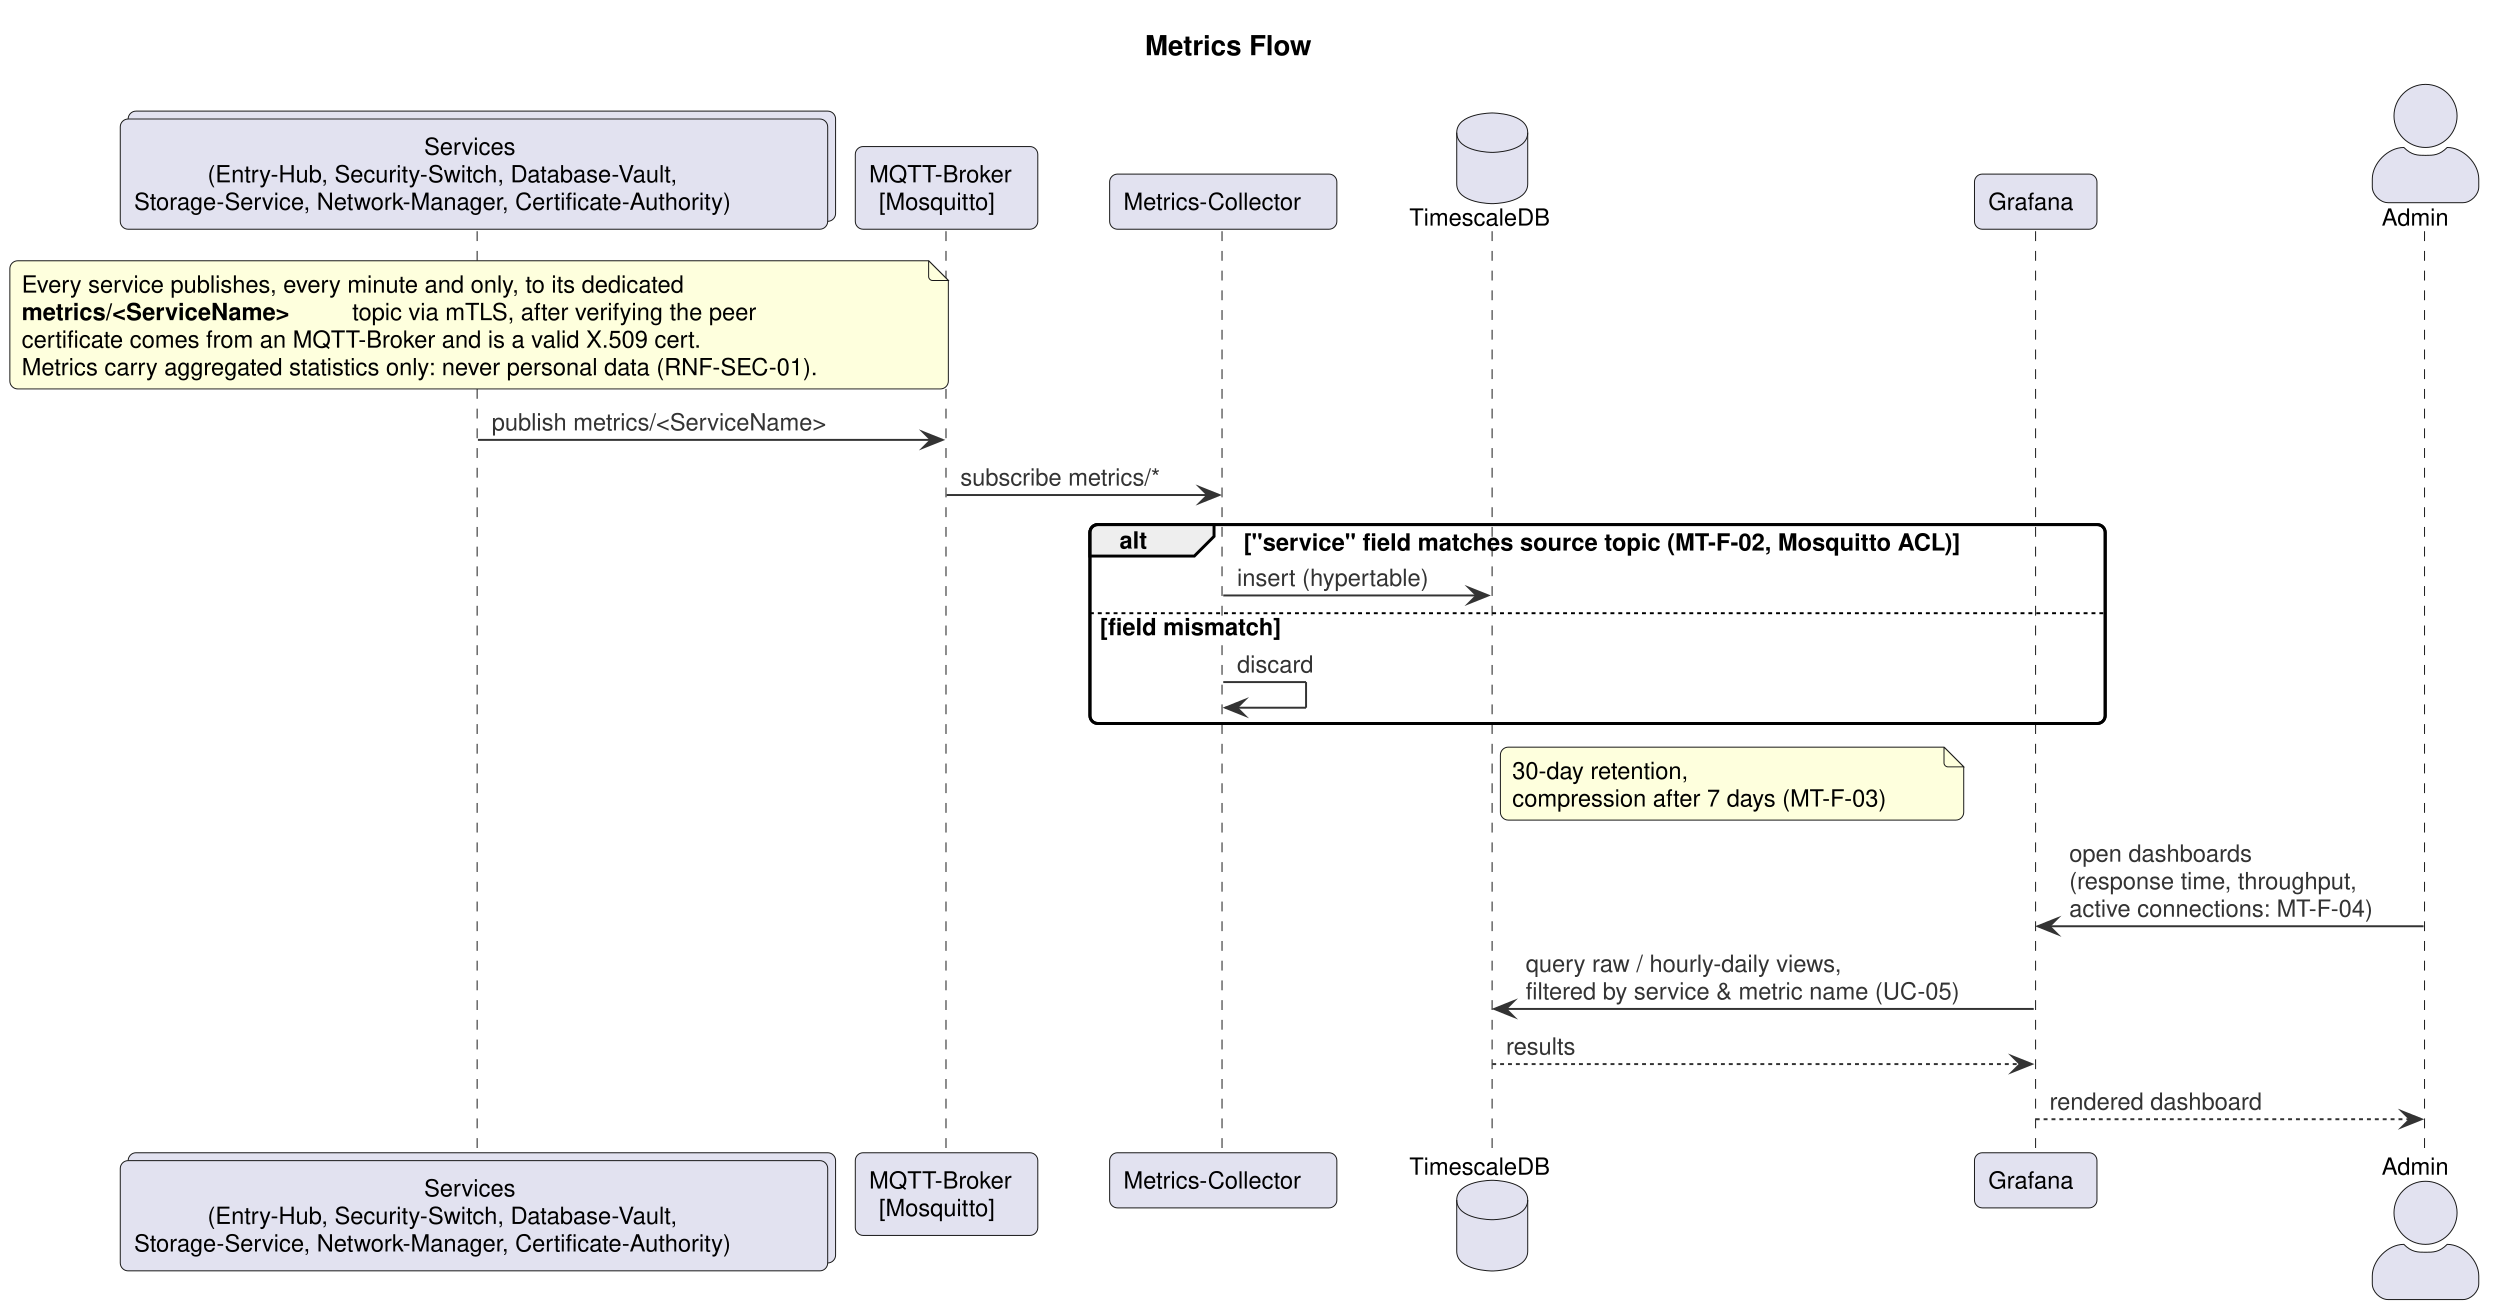
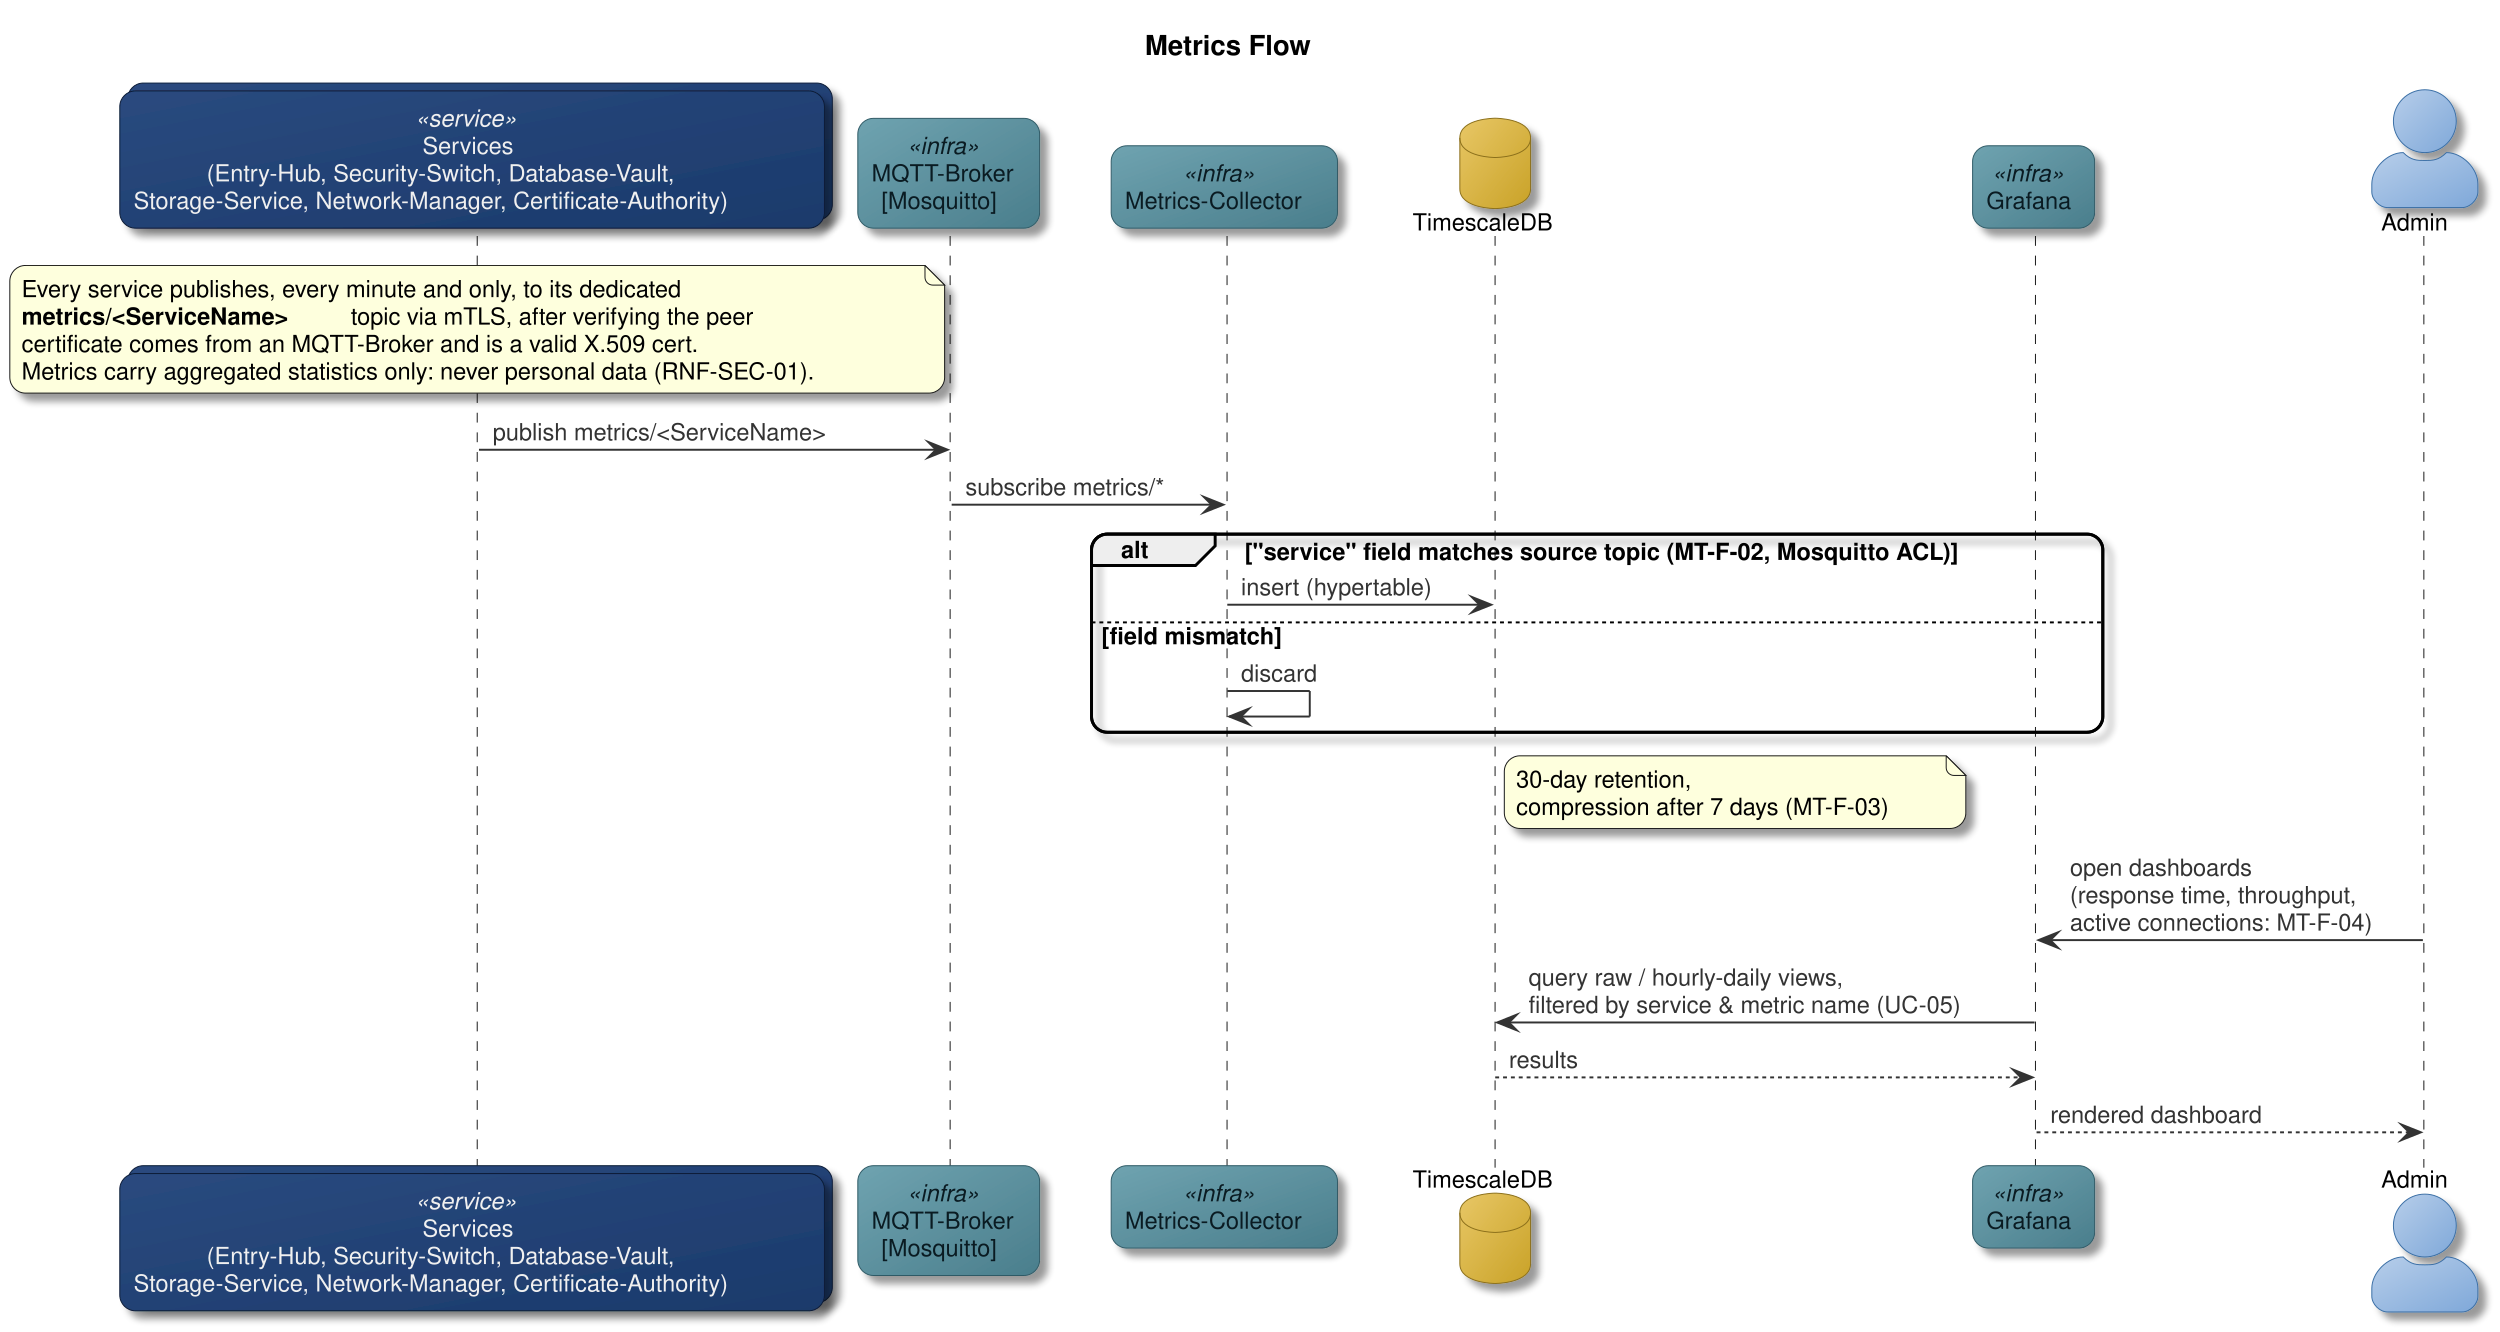
- <svg xmlns="http://www.w3.org/2000/svg" contentStyleType="text/css" data-diagram-type="SEQUENCE" height="666px" preserveAspectRatio="none" style="width:1268px;height:666px;background:#FFFFFF;" version="1.1" viewBox="0 0 1268 666" width="1268px" zoomAndPan="magnify">
-   <defs />
+ <svg xmlns="http://www.w3.org/2000/svg" contentStyleType="text/css" data-diagram-type="SEQUENCE" height="678px" preserveAspectRatio="none" style="width:1273px;height:678px;background:#FFFFFF;" version="1.1" viewBox="0 0 1273 678" width="1273px" zoomAndPan="magnify">
+   <defs>
+     <filter height="300%" id="f1ag8la3mo1cg1" width="300%" x="-1" y="-1">
+       <feGaussianBlur result="blurOut" stdDeviation="2" />
+       <feColorMatrix in="blurOut" result="blurOut2" type="matrix" values="0 0 0 0 0 0 0 0 0 0 0 0 0 0 0 0 0 0 .4 0" />
+       <feOffset dx="4" dy="4" in="blurOut2" result="blurOut3" />
+       <feBlend in="SourceGraphic" in2="blurOut3" mode="normal" />
+     </filter>
+     <linearGradient id="g1ag8la3mo1cg10" x1="0%" x2="100%" y1="0%" y2="100%">
+       <stop offset="0%" stop-color="#2A4A7F" />
+       <stop offset="100%" stop-color="#1B3A6B" />
+     </linearGradient>
+     <linearGradient id="g1ag8la3mo1cg11" x1="0%" x2="100%" y1="0%" y2="100%">
+       <stop offset="0%" stop-color="#6FA3B0" />
+       <stop offset="100%" stop-color="#4A7E8C" />
+     </linearGradient>
+     <linearGradient id="g1ag8la3mo1cg12" x1="0%" x2="100%" y1="0%" y2="100%">
+       <stop offset="0%" stop-color="#E8C766" />
+       <stop offset="100%" stop-color="#C9A227" />
+     </linearGradient>
+     <linearGradient id="g1ag8la3mo1cg13" x1="0%" x2="100%" y1="0%" y2="100%">
+       <stop offset="0%" stop-color="#B7CEEA" />
+       <stop offset="100%" stop-color="#7FA8D9" />
+     </linearGradient>
+   </defs>
  <g>
    <g class="title" data-source-line="3">
-       <text fill="#000000" font-family="'Helvetica'" font-size="14" font-weight="700" lengthAdjust="spacing" textLength="100.242" x="580.743" y="27.995">Metrics Flow</text>
+       <text fill="#000000" font-family="'Helvetica'" font-size="14" font-weight="700" lengthAdjust="spacing" textLength="100.242" x="582.993" y="27.995">Metrics Flow</text>
    </g>
-     <rect fill="none" height="100.875" rx="4" ry="4" style="stroke:#000000;stroke-width:1.5;" width="514.941" x="552.812" y="266.078" />
+     <rect fill="none" filter="url(#f1ag8la3mo1cg1)" height="100.875" rx="8" ry="8" style="stroke:#000000;stroke-width:1.5;" width="514.941" x="555.812" y="271.984" />
    <g class="participant-lifeline" data-entity-uid="part1" data-qualified-name="Services" data-source-line="5" id="part1-lifeline">
      <g>
-         <rect fill="#000000" fill-opacity="0" height="468.406" width="8" x="238.403" y="117.266" />
-         <line style="stroke:#181818;stroke-width:0.5;stroke-dasharray:5,5;" x1="242" x2="242" y1="117.266" y2="585.672" />
+         <rect fill="#000000" fill-opacity="0" height="474.406" width="8" x="239.903" y="120.172" />
+         <line style="stroke:#181818;stroke-width:0.5;stroke-dasharray:5,5;" x1="243" x2="243" y1="120.172" y2="594.578" />
      </g>
    </g>
    <g class="participant-lifeline" data-entity-uid="part2" data-qualified-name="Broker" data-source-line="6" id="part2-lifeline">
      <g>
-         <rect fill="#000000" fill-opacity="0" height="468.406" width="8" x="476.088" y="117.266" />
-         <line style="stroke:#181818;stroke-width:0.5;stroke-dasharray:5,5;" x1="479.807" x2="479.807" y1="117.266" y2="585.672" />
+         <rect fill="#000000" fill-opacity="0" height="474.406" width="8" x="480.588" y="120.172" />
+         <line style="stroke:#181818;stroke-width:0.5;stroke-dasharray:5,5;" x1="483.807" x2="483.807" y1="120.172" y2="594.578" />
      </g>
    </g>
    <g class="participant-lifeline" data-entity-uid="part3" data-qualified-name="Collector" data-source-line="7" id="part3-lifeline">
      <g>
-         <rect fill="#000000" fill-opacity="0" height="468.406" width="8" x="616.432" y="117.266" />
-         <line style="stroke:#181818;stroke-width:0.5;stroke-dasharray:5,5;" x1="619.812" x2="619.812" y1="117.266" y2="585.672" />
+         <rect fill="#000000" fill-opacity="0" height="474.406" width="8" x="620.932" y="120.172" />
+         <line style="stroke:#181818;stroke-width:0.5;stroke-dasharray:5,5;" x1="624.812" x2="624.812" y1="120.172" y2="594.578" />
      </g>
    </g>
    <g class="participant-lifeline" data-entity-uid="part4" data-qualified-name="TSDB" data-source-line="8" id="part4-lifeline">
      <g>
-         <rect fill="#000000" fill-opacity="0" height="468.406" width="8" x="752.856" y="117.266" />
-         <line style="stroke:#181818;stroke-width:0.5;stroke-dasharray:5,5;" x1="756.791" x2="756.791" y1="117.266" y2="585.672" />
+         <rect fill="#000000" fill-opacity="0" height="474.406" width="8" x="757.356" y="120.172" />
+         <line style="stroke:#181818;stroke-width:0.5;stroke-dasharray:5,5;" x1="761.291" x2="761.291" y1="120.172" y2="594.578" />
      </g>
    </g>
    <g class="participant-lifeline" data-entity-uid="part5" data-qualified-name="Grafana" data-source-line="9" id="part5-lifeline">
      <g>
-         <rect fill="#000000" fill-opacity="0" height="468.406" width="8" x="1028.516" y="117.266" />
-         <line style="stroke:#181818;stroke-width:0.5;stroke-dasharray:5,5;" x1="1032.454" x2="1032.454" y1="117.266" y2="585.672" />
+         <rect fill="#000000" fill-opacity="0" height="474.406" width="8" x="1033.016" y="120.172" />
+         <line style="stroke:#181818;stroke-width:0.5;stroke-dasharray:5,5;" x1="1036.454" x2="1036.454" y1="120.172" y2="594.578" />
      </g>
    </g>
    <g class="participant-lifeline" data-entity-uid="part6" data-qualified-name="Admin" data-source-line="10" id="part6-lifeline">
      <g>
-         <rect fill="#000000" fill-opacity="0" height="468.406" width="8" x="1226.228" y="117.266" />
-         <line style="stroke:#181818;stroke-width:0.5;stroke-dasharray:5,5;" x1="1229.728" x2="1229.728" y1="117.266" y2="585.672" />
+         <rect fill="#000000" fill-opacity="0" height="474.406" width="8" x="1230.728" y="120.172" />
+         <line style="stroke:#181818;stroke-width:0.5;stroke-dasharray:5,5;" x1="1234.228" x2="1234.228" y1="120.172" y2="594.578" />
      </g>
    </g>
    <g class="participant participant-head" data-entity-uid="part1" data-qualified-name="Services" data-source-line="5" id="part1-head">
-       <rect fill="#E2E2F0" height="55.906" rx="4" ry="4" style="stroke:#181818;stroke-width:0.5;" width="358.807" x="65" y="56.359" />
-       <rect fill="#E2E2F0" height="55.906" rx="4" ry="4" style="stroke:#181818;stroke-width:0.5;" width="358.807" x="61" y="60.359" />
-       <text fill="#000000" font-family="'Helvetica'" font-size="12" lengthAdjust="spacing" textLength="50.602" x="215.102" y="78.498">Services</text>
-       <text fill="#000000" font-family="'Helvetica'" font-size="12" lengthAdjust="spacing" textLength="270.334" x="105.236" y="92.467">(Entry-Hub, Security-Switch, Database-Vault,</text>
-       <text fill="#000000" font-family="'Helvetica'" font-size="12" lengthAdjust="spacing" textLength="344.807" x="68" y="106.436">Storage-Service, Network-Manager, Certificate-Authority)</text>
+       <rect fill="url(#g1ag8la3mo1cg10)" filter="url(#f1ag8la3mo1cg1)" height="69.875" rx="8" ry="8" style="stroke:#0A1B36;stroke-width:0.5;" width="358.807" x="65" y="42.297" />
+       <rect fill="url(#g1ag8la3mo1cg10)" filter="url(#f1ag8la3mo1cg1)" height="69.875" rx="8" ry="8" style="stroke:#0A1B36;stroke-width:0.5;" width="358.807" x="61" y="46.297" />
+       <text fill="#F0F0F0" font-family="'Helvetica'" font-size="12" font-style="italic" lengthAdjust="spacing" textLength="57.797" x="211.505" y="64.436">«service»</text>
+       <text fill="#F0F0F0" font-family="'Helvetica'" font-size="12" lengthAdjust="spacing" textLength="50.602" x="215.102" y="78.404">Services</text>
+       <text fill="#F0F0F0" font-family="'Helvetica'" font-size="12" lengthAdjust="spacing" textLength="270.334" x="105.236" y="92.373">(Entry-Hub, Security-Switch, Database-Vault,</text>
+       <text fill="#F0F0F0" font-family="'Helvetica'" font-size="12" lengthAdjust="spacing" textLength="344.807" x="68" y="106.342">Storage-Service, Network-Manager, Certificate-Authority)</text>
    </g>
    <g class="participant participant-tail" data-entity-uid="part1" data-qualified-name="Services" data-source-line="5" id="part1-tail">
-       <rect fill="#E2E2F0" height="55.906" rx="4" ry="4" style="stroke:#181818;stroke-width:0.5;" width="358.807" x="65" y="584.672" />
-       <rect fill="#E2E2F0" height="55.906" rx="4" ry="4" style="stroke:#181818;stroke-width:0.5;" width="358.807" x="61" y="588.672" />
-       <text fill="#000000" font-family="'Helvetica'" font-size="12" lengthAdjust="spacing" textLength="50.602" x="215.102" y="606.811">Services</text>
-       <text fill="#000000" font-family="'Helvetica'" font-size="12" lengthAdjust="spacing" textLength="270.334" x="105.236" y="620.779">(Entry-Hub, Security-Switch, Database-Vault,</text>
-       <text fill="#000000" font-family="'Helvetica'" font-size="12" lengthAdjust="spacing" textLength="344.807" x="68" y="634.748">Storage-Service, Network-Manager, Certificate-Authority)</text>
+       <rect fill="url(#g1ag8la3mo1cg10)" filter="url(#f1ag8la3mo1cg1)" height="69.875" rx="8" ry="8" style="stroke:#0A1B36;stroke-width:0.5;" width="358.807" x="65" y="593.578" />
+       <rect fill="url(#g1ag8la3mo1cg10)" filter="url(#f1ag8la3mo1cg1)" height="69.875" rx="8" ry="8" style="stroke:#0A1B36;stroke-width:0.5;" width="358.807" x="61" y="597.578" />
+       <text fill="#F0F0F0" font-family="'Helvetica'" font-size="12" font-style="italic" lengthAdjust="spacing" textLength="57.797" x="211.505" y="615.717">«service»</text>
+       <text fill="#F0F0F0" font-family="'Helvetica'" font-size="12" lengthAdjust="spacing" textLength="50.602" x="215.102" y="629.686">Services</text>
+       <text fill="#F0F0F0" font-family="'Helvetica'" font-size="12" lengthAdjust="spacing" textLength="270.334" x="105.236" y="643.654">(Entry-Hub, Security-Switch, Database-Vault,</text>
+       <text fill="#F0F0F0" font-family="'Helvetica'" font-size="12" lengthAdjust="spacing" textLength="344.807" x="68" y="657.623">Storage-Service, Network-Manager, Certificate-Authority)</text>
    </g>
    <g class="participant participant-head" data-entity-uid="part2" data-qualified-name="Broker" data-source-line="6" id="part2-head">
-       <rect fill="#E2E2F0" height="41.938" rx="4" ry="4" style="stroke:#181818;stroke-width:0.5;" width="92.562" x="433.807" y="74.328" />
-       <text fill="#000000" font-family="'Helvetica'" font-size="12" lengthAdjust="spacing" textLength="78.562" x="440.807" y="92.467">MQTT-Broker</text>
-       <text fill="#000000" font-family="'Helvetica'" font-size="12" lengthAdjust="spacing" textLength="68.619" x="445.778" y="106.436">[Mosquitto]</text>
+       <rect fill="url(#g1ag8la3mo1cg11)" filter="url(#f1ag8la3mo1cg1)" height="55.906" rx="8" ry="8" style="stroke:#2F5A66;stroke-width:0.5;" width="92.562" x="436.807" y="60.266" />
+       <text fill="#0A1B22" font-family="'Helvetica'" font-size="12" font-style="italic" lengthAdjust="spacing" textLength="42.264" x="461.956" y="78.404">«infra»</text>
+       <text fill="#0A1B22" font-family="'Helvetica'" font-size="12" lengthAdjust="spacing" textLength="78.562" x="443.807" y="92.373">MQTT-Broker</text>
+       <text fill="#0A1B22" font-family="'Helvetica'" font-size="12" lengthAdjust="spacing" textLength="68.619" x="448.778" y="106.342">[Mosquitto]</text>
    </g>
    <g class="participant participant-tail" data-entity-uid="part2" data-qualified-name="Broker" data-source-line="6" id="part2-tail">
-       <rect fill="#E2E2F0" height="41.938" rx="4" ry="4" style="stroke:#181818;stroke-width:0.5;" width="92.562" x="433.807" y="584.672" />
-       <text fill="#000000" font-family="'Helvetica'" font-size="12" lengthAdjust="spacing" textLength="78.562" x="440.807" y="602.811">MQTT-Broker</text>
-       <text fill="#000000" font-family="'Helvetica'" font-size="12" lengthAdjust="spacing" textLength="68.619" x="445.778" y="616.779">[Mosquitto]</text>
+       <rect fill="url(#g1ag8la3mo1cg11)" filter="url(#f1ag8la3mo1cg1)" height="55.906" rx="8" ry="8" style="stroke:#2F5A66;stroke-width:0.5;" width="92.562" x="436.807" y="593.578" />
+       <text fill="#0A1B22" font-family="'Helvetica'" font-size="12" font-style="italic" lengthAdjust="spacing" textLength="42.264" x="461.956" y="611.717">«infra»</text>
+       <text fill="#0A1B22" font-family="'Helvetica'" font-size="12" lengthAdjust="spacing" textLength="78.562" x="443.807" y="625.686">MQTT-Broker</text>
+       <text fill="#0A1B22" font-family="'Helvetica'" font-size="12" lengthAdjust="spacing" textLength="68.619" x="448.778" y="639.654">[Mosquitto]</text>
    </g>
    <g class="participant participant-head" data-entity-uid="part3" data-qualified-name="Collector" data-source-line="7" id="part3-head">
-       <rect fill="#E2E2F0" height="27.969" rx="4" ry="4" style="stroke:#181818;stroke-width:0.5;" width="115.238" x="562.812" y="88.297" />
-       <text fill="#000000" font-family="'Helvetica'" font-size="12" lengthAdjust="spacing" textLength="101.238" x="569.812" y="106.436">Metrics-Collector</text>
+       <rect fill="url(#g1ag8la3mo1cg11)" filter="url(#f1ag8la3mo1cg1)" height="41.938" rx="8" ry="8" style="stroke:#2F5A66;stroke-width:0.5;" width="115.238" x="565.812" y="74.234" />
+       <text fill="#0A1B22" font-family="'Helvetica'" font-size="12" font-style="italic" lengthAdjust="spacing" textLength="42.264" x="602.3" y="92.373">«infra»</text>
+       <text fill="#0A1B22" font-family="'Helvetica'" font-size="12" lengthAdjust="spacing" textLength="101.238" x="572.812" y="106.342">Metrics-Collector</text>
    </g>
    <g class="participant participant-tail" data-entity-uid="part3" data-qualified-name="Collector" data-source-line="7" id="part3-tail">
-       <rect fill="#E2E2F0" height="27.969" rx="4" ry="4" style="stroke:#181818;stroke-width:0.5;" width="115.238" x="562.812" y="584.672" />
-       <text fill="#000000" font-family="'Helvetica'" font-size="12" lengthAdjust="spacing" textLength="101.238" x="569.812" y="602.811">Metrics-Collector</text>
+       <rect fill="url(#g1ag8la3mo1cg11)" filter="url(#f1ag8la3mo1cg1)" height="41.938" rx="8" ry="8" style="stroke:#2F5A66;stroke-width:0.5;" width="115.238" x="565.812" y="593.578" />
+       <text fill="#0A1B22" font-family="'Helvetica'" font-size="12" font-style="italic" lengthAdjust="spacing" textLength="42.264" x="602.3" y="611.717">«infra»</text>
+       <text fill="#0A1B22" font-family="'Helvetica'" font-size="12" lengthAdjust="spacing" textLength="101.238" x="572.812" y="625.686">Metrics-Collector</text>
    </g>
    <g class="participant participant-head" data-entity-uid="part4" data-qualified-name="TSDB" data-source-line="8" id="part4-head">
-       <text fill="#000000" font-family="'Helvetica'" font-size="12" lengthAdjust="spacing" textLength="78.129" x="714.791" y="114.436">TimescaleDB</text>
-       <path d="M738.856,67.297 C738.856,57.297 756.856,57.297 756.856,57.297 C756.856,57.297 774.856,57.297 774.856,67.297 L774.856,93.297 C774.856,103.297 756.856,103.297 756.856,103.297 C756.856,103.297 738.856,103.297 738.856,93.297 L738.856,67.297" fill="#E2E2F0" style="stroke:#181818;stroke-width:0.5;" />
-       <path d="M738.856,67.297 C738.856,77.297 756.856,77.297 756.856,77.297 C756.856,77.297 774.856,77.297 774.856,67.297" fill="none" style="stroke:#181818;stroke-width:0.5;" />
+       <text fill="#000000" font-family="'Helvetica'" font-size="12" lengthAdjust="spacing" textLength="78.129" x="719.291" y="117.342">TimescaleDB</text>
+       <path d="M743.356,70.203 C743.356,60.203 761.356,60.203 761.356,60.203 C761.356,60.203 779.356,60.203 779.356,70.203 L779.356,96.203 C779.356,106.203 761.356,106.203 761.356,106.203 C761.356,106.203 743.356,106.203 743.356,96.203 L743.356,70.203" fill="url(#g1ag8la3mo1cg12)" filter="url(#f1ag8la3mo1cg1)" style="stroke:#8B6F1A;stroke-width:0.5;" />
+       <path d="M743.356,70.203 C743.356,80.203 761.356,80.203 761.356,80.203 C761.356,80.203 779.356,80.203 779.356,70.203" fill="none" style="stroke:#8B6F1A;stroke-width:0.5;" />
    </g>
    <g class="participant participant-tail" data-entity-uid="part4" data-qualified-name="TSDB" data-source-line="8" id="part4-tail">
-       <text fill="#000000" font-family="'Helvetica'" font-size="12" lengthAdjust="spacing" textLength="78.129" x="714.791" y="595.811">TimescaleDB</text>
-       <path d="M738.856,608.641 C738.856,598.641 756.856,598.641 756.856,598.641 C756.856,598.641 774.856,598.641 774.856,608.641 L774.856,634.641 C774.856,644.641 756.856,644.641 756.856,644.641 C756.856,644.641 738.856,644.641 738.856,634.641 L738.856,608.641" fill="#E2E2F0" style="stroke:#181818;stroke-width:0.5;" />
-       <path d="M738.856,608.641 C738.856,618.641 756.856,618.641 756.856,618.641 C756.856,618.641 774.856,618.641 774.856,608.641" fill="none" style="stroke:#181818;stroke-width:0.5;" />
+       <text fill="#000000" font-family="'Helvetica'" font-size="12" lengthAdjust="spacing" textLength="78.129" x="719.291" y="604.717">TimescaleDB</text>
+       <path d="M743.356,617.547 C743.356,607.547 761.356,607.547 761.356,607.547 C761.356,607.547 779.356,607.547 779.356,617.547 L779.356,643.547 C779.356,653.547 761.356,653.547 761.356,653.547 C761.356,653.547 743.356,653.547 743.356,643.547 L743.356,617.547" fill="url(#g1ag8la3mo1cg12)" filter="url(#f1ag8la3mo1cg1)" style="stroke:#8B6F1A;stroke-width:0.5;" />
+       <path d="M743.356,617.547 C743.356,627.547 761.356,627.547 761.356,627.547 C761.356,627.547 779.356,627.547 779.356,617.547" fill="none" style="stroke:#8B6F1A;stroke-width:0.5;" />
    </g>
    <g class="participant participant-head" data-entity-uid="part5" data-qualified-name="Grafana" data-source-line="9" id="part5-head">
-       <rect fill="#E2E2F0" height="27.969" rx="4" ry="4" style="stroke:#181818;stroke-width:0.5;" width="62.123" x="1001.454" y="88.297" />
-       <text fill="#000000" font-family="'Helvetica'" font-size="12" lengthAdjust="spacing" textLength="48.123" x="1008.454" y="106.436">Grafana</text>
+       <rect fill="url(#g1ag8la3mo1cg11)" filter="url(#f1ag8la3mo1cg1)" height="41.938" rx="8" ry="8" style="stroke:#2F5A66;stroke-width:0.5;" width="62.123" x="1004.454" y="74.234" />
+       <text fill="#0A1B22" font-family="'Helvetica'" font-size="12" font-style="italic" lengthAdjust="spacing" textLength="42.264" x="1014.384" y="92.373">«infra»</text>
+       <text fill="#0A1B22" font-family="'Helvetica'" font-size="12" lengthAdjust="spacing" textLength="48.123" x="1011.454" y="106.342">Grafana</text>
    </g>
    <g class="participant participant-tail" data-entity-uid="part5" data-qualified-name="Grafana" data-source-line="9" id="part5-tail">
-       <rect fill="#E2E2F0" height="27.969" rx="4" ry="4" style="stroke:#181818;stroke-width:0.5;" width="62.123" x="1001.454" y="584.672" />
-       <text fill="#000000" font-family="'Helvetica'" font-size="12" lengthAdjust="spacing" textLength="48.123" x="1008.454" y="602.811">Grafana</text>
+       <rect fill="url(#g1ag8la3mo1cg11)" filter="url(#f1ag8la3mo1cg1)" height="41.938" rx="8" ry="8" style="stroke:#2F5A66;stroke-width:0.5;" width="62.123" x="1004.454" y="593.578" />
+       <text fill="#0A1B22" font-family="'Helvetica'" font-size="12" font-style="italic" lengthAdjust="spacing" textLength="42.264" x="1014.384" y="611.717">«infra»</text>
+       <text fill="#0A1B22" font-family="'Helvetica'" font-size="12" lengthAdjust="spacing" textLength="48.123" x="1011.454" y="625.686">Grafana</text>
    </g>
    <g class="participant participant-head" data-entity-uid="part6" data-qualified-name="Admin" data-source-line="10" id="part6-head">
-       <text fill="#000000" font-family="'Helvetica'" font-size="12" lengthAdjust="spacing" textLength="38.455" x="1208.001" y="114.436">Admin</text>
-       <ellipse cx="1230.228" cy="58.797" fill="#E2E2F0" rx="16" ry="16" style="stroke:#181818;stroke-width:0.5;" />
-       <path d="M1230.228,78.797 C1234.228,78.797 1237.228,78.797 1241.228,74.797 C1249.228,74.797 1257.228,82.797 1257.228,90.797 L1257.228,94.797 C1257.228,98.797 1253.228,102.797 1249.228,102.797 L1211.228,102.797 C1207.228,102.797 1203.228,98.797 1203.228,94.797 L1203.228,90.797 C1203.228,82.797 1211.228,74.797 1219.228,74.797 C1223.228,78.797 1226.228,78.797 1230.228,78.797" fill="#E2E2F0" style="stroke:#181818;stroke-width:0.5;" />
+       <text fill="#000000" font-family="'Helvetica'" font-size="12" lengthAdjust="spacing" textLength="38.455" x="1212.501" y="117.342">Admin</text>
+       <ellipse cx="1234.728" cy="61.703" fill="url(#g1ag8la3mo1cg13)" filter="url(#f1ag8la3mo1cg1)" rx="16" ry="16" style="stroke:#3A6EA5;stroke-width:0.5;" />
+       <path d="M1234.728,81.703 C1238.728,81.703 1241.728,81.703 1245.728,77.703 C1253.728,77.703 1261.728,85.703 1261.728,93.703 L1261.728,97.703 C1261.728,101.703 1257.728,105.703 1253.728,105.703 L1215.728,105.703 C1211.728,105.703 1207.728,101.703 1207.728,97.703 L1207.728,93.703 C1207.728,85.703 1215.728,77.703 1223.728,77.703 C1227.728,81.703 1230.728,81.703 1234.728,81.703" fill="url(#g1ag8la3mo1cg13)" filter="url(#f1ag8la3mo1cg1)" style="stroke:#3A6EA5;stroke-width:0.5;" />
    </g>
    <g class="participant participant-tail" data-entity-uid="part6" data-qualified-name="Admin" data-source-line="10" id="part6-tail">
-       <text fill="#000000" font-family="'Helvetica'" font-size="12" lengthAdjust="spacing" textLength="38.455" x="1208.001" y="595.811">Admin</text>
-       <ellipse cx="1230.228" cy="615.141" fill="#E2E2F0" rx="16" ry="16" style="stroke:#181818;stroke-width:0.5;" />
-       <path d="M1230.228,635.141 C1234.228,635.141 1237.228,635.141 1241.228,631.141 C1249.228,631.141 1257.228,639.141 1257.228,647.141 L1257.228,651.141 C1257.228,655.141 1253.228,659.141 1249.228,659.141 L1211.228,659.141 C1207.228,659.141 1203.228,655.141 1203.228,651.141 L1203.228,647.141 C1203.228,639.141 1211.228,631.141 1219.228,631.141 C1223.228,635.141 1226.228,635.141 1230.228,635.141" fill="#E2E2F0" style="stroke:#181818;stroke-width:0.5;" />
+       <text fill="#000000" font-family="'Helvetica'" font-size="12" lengthAdjust="spacing" textLength="38.455" x="1212.501" y="604.717">Admin</text>
+       <ellipse cx="1234.728" cy="624.047" fill="url(#g1ag8la3mo1cg13)" filter="url(#f1ag8la3mo1cg1)" rx="16" ry="16" style="stroke:#3A6EA5;stroke-width:0.5;" />
+       <path d="M1234.728,644.047 C1238.728,644.047 1241.728,644.047 1245.728,640.047 C1253.728,640.047 1261.728,648.047 1261.728,656.047 L1261.728,660.047 C1261.728,664.047 1257.728,668.047 1253.728,668.047 L1215.728,668.047 C1211.728,668.047 1207.728,664.047 1207.728,660.047 L1207.728,656.047 C1207.728,648.047 1215.728,640.047 1223.728,640.047 C1227.728,644.047 1230.728,644.047 1234.728,644.047" fill="url(#g1ag8la3mo1cg13)" filter="url(#f1ag8la3mo1cg1)" style="stroke:#3A6EA5;stroke-width:0.5;" />
    </g>
-     <path d="M5,136.266 L5,193.266 A4,4 0 0 0 9,197.266 L477,197.266 A4,4 0 0 0 481,193.266 L481,142.266 L471,132.266 L9,132.266 A4,4 0 0 0 5,136.266" fill="#FEFFDD" style="stroke:#181818;stroke-width:0.5;" />
-     <path d="M471,132.266 L471,140.266 A2,2 0 0 0 473,142.266 L481,142.266 L471,132.266" fill="#FEFFDD" style="stroke:#181818;stroke-width:0.5;" />
-     <text fill="#000000" font-family="'Helvetica'" font-size="12" lengthAdjust="spacing" textLength="386.174" x="11" y="148.404">Every service publishes, every minute and only, to its dedicated</text>
-     <text fill="#000000" font-family="'Helvetica'" font-size="12" font-weight="700" lengthAdjust="spacing" textLength="163.828" x="11" y="162.373">metrics/&lt;ServiceName&gt;</text>
-     <text fill="#000000" font-family="'Helvetica'" font-size="12" lengthAdjust="spacing" textLength="235.652" x="178.643" y="162.373">topic via mTLS, after verifying the peer</text>
-     <text fill="#000000" font-family="'Helvetica'" font-size="12" lengthAdjust="spacing" textLength="390.299" x="11" y="176.342">certificate comes from an MQTT-Broker and is a valid X.509 cert.</text>
-     <text fill="#000000" font-family="'Helvetica'" font-size="12" lengthAdjust="spacing" textLength="455.648" x="11" y="190.31">Metrics carry aggregated statistics only: never personal data (RNF-SEC-01).</text>
+     <path d="M5,143.172 L5,192.172 A8,8 0 0 0 13,200.172 L473,200.172 A8,8 0 0 0 481,192.172 L481,145.172 L471,135.172 L13,135.172 A8,8 0 0 0 5,143.172" fill="#FEFFDD" filter="url(#f1ag8la3mo1cg1)" style="stroke:#181818;stroke-width:0.5;" />
+     <path d="M471,135.172 L471,141.172 A4,4 0 0 0 475,145.172 L481,145.172 L471,135.172" fill="#FEFFDD" style="stroke:#181818;stroke-width:0.5;" />
+     <text fill="#000000" font-family="'Helvetica'" font-size="12" lengthAdjust="spacing" textLength="386.174" x="11" y="151.31">Every service publishes, every minute and only, to its dedicated</text>
+     <text fill="#000000" font-family="'Helvetica'" font-size="12" font-weight="700" lengthAdjust="spacing" textLength="163.828" x="11" y="165.279">metrics/&lt;ServiceName&gt;</text>
+     <text fill="#000000" font-family="'Helvetica'" font-size="12" lengthAdjust="spacing" textLength="235.652" x="178.643" y="165.279">topic via mTLS, after verifying the peer</text>
+     <text fill="#000000" font-family="'Helvetica'" font-size="12" lengthAdjust="spacing" textLength="390.299" x="11" y="179.248">certificate comes from an MQTT-Broker and is a valid X.509 cert.</text>
+     <text fill="#000000" font-family="'Helvetica'" font-size="12" lengthAdjust="spacing" textLength="455.648" x="11" y="193.217">Metrics carry aggregated statistics only: never personal data (RNF-SEC-01).</text>
    <g class="message" data-entity-1="part1" data-entity-2="part2" data-source-line="19" id="msg1">
-       <polygon fill="#333333" points="468.088,219.109,478.088,223.109,468.088,227.109,472.088,223.109" style="stroke:#333333;stroke-width:1;stroke-linejoin:miter;stroke-miterlimit:10;" />
-       <line style="stroke:#333333;stroke-width:1;" x1="242.403" x2="474.088" y1="223.109" y2="223.109" />
-       <text fill="#333333" font-family="'Helvetica'" font-size="12" lengthAdjust="spacing" textLength="195.978" x="249.403" y="218.279">publish metrics/&lt;ServiceName&gt;</text>
+       <polygon fill="#333333" points="472.588,225.016,482.588,229.016,472.588,233.016,476.588,229.016" style="stroke:#333333;stroke-width:1;stroke-linejoin:miter;stroke-miterlimit:10;" />
+       <line style="stroke:#333333;stroke-width:1;" x1="243.903" x2="478.588" y1="229.016" y2="229.016" />
+       <text fill="#333333" font-family="'Helvetica'" font-size="12" lengthAdjust="spacing" textLength="195.978" x="250.903" y="224.185">publish metrics/&lt;ServiceName&gt;</text>
    </g>
    <g class="message" data-entity-1="part2" data-entity-2="part3" data-source-line="20" id="msg2">
-       <polygon fill="#333333" points="608.432,247.078,618.432,251.078,608.432,255.078,612.432,251.078" style="stroke:#333333;stroke-width:1;stroke-linejoin:miter;stroke-miterlimit:10;" />
-       <line style="stroke:#333333;stroke-width:1;" x1="480.088" x2="614.432" y1="251.078" y2="251.078" />
-       <text fill="#333333" font-family="'Helvetica'" font-size="12" lengthAdjust="spacing" textLength="116.344" x="487.088" y="246.248">subscribe metrics/*</text>
+       <polygon fill="#333333" points="612.932,252.984,622.932,256.984,612.932,260.984,616.932,256.984" style="stroke:#333333;stroke-width:1;stroke-linejoin:miter;stroke-miterlimit:10;" />
+       <line style="stroke:#333333;stroke-width:1;" x1="484.588" x2="618.932" y1="256.984" y2="256.984" />
+       <text fill="#333333" font-family="'Helvetica'" font-size="12" lengthAdjust="spacing" textLength="116.344" x="491.588" y="252.154">subscribe metrics/*</text>
    </g>
-     <path d="M556.812,266.078 L615.76,266.078 L615.76,272.047 L605.76,282.047 L552.812,282.047 L552.812,270.078 A4,4 0 0 1 556.812,266.078" fill="#EEEEEE" style="stroke:#000000;stroke-width:1.5;" />
-     <rect fill="none" height="100.875" rx="4" ry="4" style="stroke:#000000;stroke-width:1.5;" width="514.941" x="552.812" y="266.078" />
-     <text fill="#000000" font-family="'Helvetica'" font-size="12" font-weight="700" lengthAdjust="spacing" textLength="17.947" x="567.812" y="278.217">alt</text>
-     <text fill="#000000" font-family="'Helvetica'" font-size="12" font-weight="700" lengthAdjust="spacing" textLength="431.994" x="630.76" y="279.217">["service" field matches source topic (MT-F-02, Mosquitto ACL)]</text>
+     <path d="M563.812,271.984 L618.76,271.984 L618.76,277.953 L608.76,287.953 L555.812,287.953 L555.812,279.984 A8,8 0 0 1 563.812,271.984" fill="#EEEEEE" style="stroke:#000000;stroke-width:1.5;" />
+     <rect fill="none" height="100.875" rx="8" ry="8" style="stroke:#000000;stroke-width:1.5;" width="514.941" x="555.812" y="271.984" />
+     <text fill="#000000" font-family="'Helvetica'" font-size="12" font-weight="700" lengthAdjust="spacing" textLength="17.947" x="570.812" y="284.123">alt</text>
+     <text fill="#000000" font-family="'Helvetica'" font-size="12" font-weight="700" lengthAdjust="spacing" textLength="431.994" x="633.76" y="285.123">["service" field matches source topic (MT-F-02, Mosquitto ACL)]</text>
    <g class="message" data-entity-1="part3" data-entity-2="part4" data-source-line="23" id="msg3">
-       <polygon fill="#333333" points="744.856,298.016,754.856,302.016,744.856,306.016,748.856,302.016" style="stroke:#333333;stroke-width:1;stroke-linejoin:miter;stroke-miterlimit:10;" />
-       <line style="stroke:#333333;stroke-width:1;" x1="620.432" x2="750.856" y1="302.016" y2="302.016" />
-       <text fill="#333333" font-family="'Helvetica'" font-size="12" lengthAdjust="spacing" textLength="112.424" x="627.432" y="297.185">insert (hypertable)</text>
+       <polygon fill="#333333" points="749.356,303.922,759.356,307.922,749.356,311.922,753.356,307.922" style="stroke:#333333;stroke-width:1;stroke-linejoin:miter;stroke-miterlimit:10;" />
+       <line style="stroke:#333333;stroke-width:1;" x1="624.932" x2="755.356" y1="307.922" y2="307.922" />
+       <text fill="#333333" font-family="'Helvetica'" font-size="12" lengthAdjust="spacing" textLength="112.424" x="631.932" y="303.092">insert (hypertable)</text>
    </g>
-     <line style="stroke:#000000;stroke-width:1;stroke-dasharray:2,2;" x1="552.812" x2="1067.754" y1="311.016" y2="311.016" />
-     <text fill="#000000" font-family="'Helvetica'" font-size="12" font-weight="700" lengthAdjust="spacing" textLength="111.076" x="557.812" y="322.154">[field mismatch]</text>
+     <line style="stroke:#000000;stroke-width:1;stroke-dasharray:2,2;" x1="555.812" x2="1070.754" y1="316.922" y2="316.922" />
+     <text fill="#000000" font-family="'Helvetica'" font-size="12" font-weight="700" lengthAdjust="spacing" textLength="111.076" x="560.812" y="328.06">[field mismatch]</text>
    <g class="message" data-entity-1="part3" data-entity-2="part3" data-source-line="25" id="msg4">
-       <line style="stroke:#333333;stroke-width:1;" x1="620.432" x2="662.432" y1="345.953" y2="345.953" />
-       <line style="stroke:#333333;stroke-width:1;" x1="662.432" x2="662.432" y1="345.953" y2="358.953" />
-       <line style="stroke:#333333;stroke-width:1;" x1="621.432" x2="662.432" y1="358.953" y2="358.953" />
-       <polygon fill="#333333" points="631.432,354.953,621.432,358.953,631.432,362.953,627.432,358.953" style="stroke:#333333;stroke-width:1;stroke-linejoin:miter;stroke-miterlimit:10;" />
-       <text fill="#333333" font-family="'Helvetica'" font-size="12" lengthAdjust="spacing" textLength="43.705" x="627.432" y="341.123">discard</text>
+       <line style="stroke:#333333;stroke-width:1;" x1="624.932" x2="666.932" y1="351.859" y2="351.859" />
+       <line style="stroke:#333333;stroke-width:1;" x1="666.932" x2="666.932" y1="351.859" y2="364.859" />
+       <line style="stroke:#333333;stroke-width:1;" x1="625.932" x2="666.932" y1="364.859" y2="364.859" />
+       <polygon fill="#333333" points="635.932,360.859,625.932,364.859,635.932,368.859,631.932,364.859" style="stroke:#333333;stroke-width:1;stroke-linejoin:miter;stroke-miterlimit:10;" />
+       <text fill="#333333" font-family="'Helvetica'" font-size="12" lengthAdjust="spacing" textLength="43.705" x="631.932" y="347.029">discard</text>
    </g>
-     <path d="M761,382.953 L761,411.953 A4,4 0 0 0 765,415.953 L992,415.953 A4,4 0 0 0 996,411.953 L996,388.953 L986,378.953 L765,378.953 A4,4 0 0 0 761,382.953" fill="#FEFFDD" style="stroke:#181818;stroke-width:0.5;" />
-     <path d="M986,378.953 L986,386.953 A2,2 0 0 0 988,388.953 L996,388.953 L986,378.953" fill="#FEFFDD" style="stroke:#181818;stroke-width:0.5;" />
-     <text fill="#000000" font-family="'Helvetica'" font-size="12" lengthAdjust="spacing" textLength="104.297" x="767" y="395.092">30-day retention,</text>
-     <text fill="#000000" font-family="'Helvetica'" font-size="12" lengthAdjust="spacing" textLength="214.043" x="767" y="409.06">compression after 7 days (MT-F-03)</text>
+     <path d="M766,392.859 L766,413.859 A8,8 0 0 0 774,421.859 L993,421.859 A8,8 0 0 0 1001,413.859 L1001,394.859 L991,384.859 L774,384.859 A8,8 0 0 0 766,392.859" fill="#FEFFDD" filter="url(#f1ag8la3mo1cg1)" style="stroke:#181818;stroke-width:0.5;" />
+     <path d="M991,384.859 L991,390.859 A4,4 0 0 0 995,394.859 L1001,394.859 L991,384.859" fill="#FEFFDD" style="stroke:#181818;stroke-width:0.5;" />
+     <text fill="#000000" font-family="'Helvetica'" font-size="12" lengthAdjust="spacing" textLength="104.297" x="772" y="400.998">30-day retention,</text>
+     <text fill="#000000" font-family="'Helvetica'" font-size="12" lengthAdjust="spacing" textLength="214.043" x="772" y="414.967">compression after 7 days (MT-F-03)</text>
    <g class="message" data-entity-1="part6" data-entity-2="part5" data-source-line="33" id="msg5">
-       <polygon fill="#333333" points="1043.516,465.797,1033.516,469.797,1043.516,473.797,1039.516,469.797" style="stroke:#333333;stroke-width:1;stroke-linejoin:miter;stroke-miterlimit:10;" />
-       <line style="stroke:#333333;stroke-width:1;" x1="1037.516" x2="1229.228" y1="469.797" y2="469.797" />
-       <text fill="#333333" font-family="'Helvetica'" font-size="12" lengthAdjust="spacing" textLength="103.705" x="1049.516" y="437.029">open dashboards</text>
-       <text fill="#333333" font-family="'Helvetica'" font-size="12" lengthAdjust="spacing" textLength="169.16" x="1049.516" y="450.998">(response time, throughput,</text>
-       <text fill="#333333" font-family="'Helvetica'" font-size="12" lengthAdjust="spacing" textLength="173.713" x="1049.516" y="464.967">active connections: MT-F-04)</text>
+       <polygon fill="#333333" points="1048.016,474.703,1038.016,478.703,1048.016,482.703,1044.016,478.703" style="stroke:#333333;stroke-width:1;stroke-linejoin:miter;stroke-miterlimit:10;" />
+       <line style="stroke:#333333;stroke-width:1;" x1="1042.016" x2="1233.728" y1="478.703" y2="478.703" />
+       <text fill="#333333" font-family="'Helvetica'" font-size="12" lengthAdjust="spacing" textLength="103.705" x="1054.016" y="445.935">open dashboards</text>
+       <text fill="#333333" font-family="'Helvetica'" font-size="12" lengthAdjust="spacing" textLength="169.16" x="1054.016" y="459.904">(response time, throughput,</text>
+       <text fill="#333333" font-family="'Helvetica'" font-size="12" lengthAdjust="spacing" textLength="173.713" x="1054.016" y="473.873">active connections: MT-F-04)</text>
    </g>
    <g class="message" data-entity-1="part5" data-entity-2="part4" data-source-line="34" id="msg6">
-       <polygon fill="#333333" points="767.856,507.734,757.856,511.734,767.856,515.734,763.856,511.734" style="stroke:#333333;stroke-width:1;stroke-linejoin:miter;stroke-miterlimit:10;" />
-       <line style="stroke:#333333;stroke-width:1;" x1="761.856" x2="1031.516" y1="511.734" y2="511.734" />
-       <text fill="#333333" font-family="'Helvetica'" font-size="12" lengthAdjust="spacing" textLength="184.734" x="773.856" y="492.935">query raw / hourly-daily views,</text>
-       <text fill="#333333" font-family="'Helvetica'" font-size="12" lengthAdjust="spacing" textLength="251.66" x="773.856" y="506.904">filtered by service &amp; metric name (UC-05)</text>
+       <polygon fill="#333333" points="772.356,516.641,762.356,520.641,772.356,524.641,768.356,520.641" style="stroke:#333333;stroke-width:1;stroke-linejoin:miter;stroke-miterlimit:10;" />
+       <line style="stroke:#333333;stroke-width:1;" x1="766.356" x2="1036.016" y1="520.641" y2="520.641" />
+       <text fill="#333333" font-family="'Helvetica'" font-size="12" lengthAdjust="spacing" textLength="184.734" x="778.356" y="501.842">query raw / hourly-daily views,</text>
+       <text fill="#333333" font-family="'Helvetica'" font-size="12" lengthAdjust="spacing" textLength="251.66" x="778.356" y="515.811">filtered by service &amp; metric name (UC-05)</text>
    </g>
    <g class="message" data-entity-1="part4" data-entity-2="part5" data-source-line="35" id="msg7">
-       <polygon fill="#333333" points="1020.516,535.703,1030.516,539.703,1020.516,543.703,1024.516,539.703" style="stroke:#333333;stroke-width:1;stroke-linejoin:miter;stroke-miterlimit:10;" />
-       <line style="stroke:#333333;stroke-width:1;stroke-dasharray:2,2;" x1="756.856" x2="1026.516" y1="539.703" y2="539.703" />
-       <text fill="#333333" font-family="'Helvetica'" font-size="12" lengthAdjust="spacing" textLength="40.465" x="763.856" y="534.873">results</text>
+       <polygon fill="#333333" points="1025.016,544.609,1035.016,548.609,1025.016,552.609,1029.016,548.609" style="stroke:#333333;stroke-width:1;stroke-linejoin:miter;stroke-miterlimit:10;" />
+       <line style="stroke:#333333;stroke-width:1;stroke-dasharray:2,2;" x1="761.356" x2="1031.016" y1="548.609" y2="548.609" />
+       <text fill="#333333" font-family="'Helvetica'" font-size="12" lengthAdjust="spacing" textLength="40.465" x="768.356" y="543.779">results</text>
    </g>
    <g class="message" data-entity-1="part5" data-entity-2="part6" data-source-line="36" id="msg8">
-       <polygon fill="#333333" points="1218.228,563.672,1228.228,567.672,1218.228,571.672,1222.228,567.672" style="stroke:#333333;stroke-width:1;stroke-linejoin:miter;stroke-miterlimit:10;" />
-       <line style="stroke:#333333;stroke-width:1;stroke-dasharray:2,2;" x1="1032.516" x2="1224.228" y1="567.672" y2="567.672" />
-       <text fill="#333333" font-family="'Helvetica'" font-size="12" lengthAdjust="spacing" textLength="122.361" x="1039.516" y="562.842">rendered dashboard</text>
+       <polygon fill="#333333" points="1222.728,572.578,1232.728,576.578,1222.728,580.578,1226.728,576.578" style="stroke:#333333;stroke-width:1;stroke-linejoin:miter;stroke-miterlimit:10;" />
+       <line style="stroke:#333333;stroke-width:1;stroke-dasharray:2,2;" x1="1037.016" x2="1228.728" y1="576.578" y2="576.578" />
+       <text fill="#333333" font-family="'Helvetica'" font-size="12" lengthAdjust="spacing" textLength="122.361" x="1044.016" y="571.748">rendered dashboard</text>
    </g>
  </g>
</svg>
